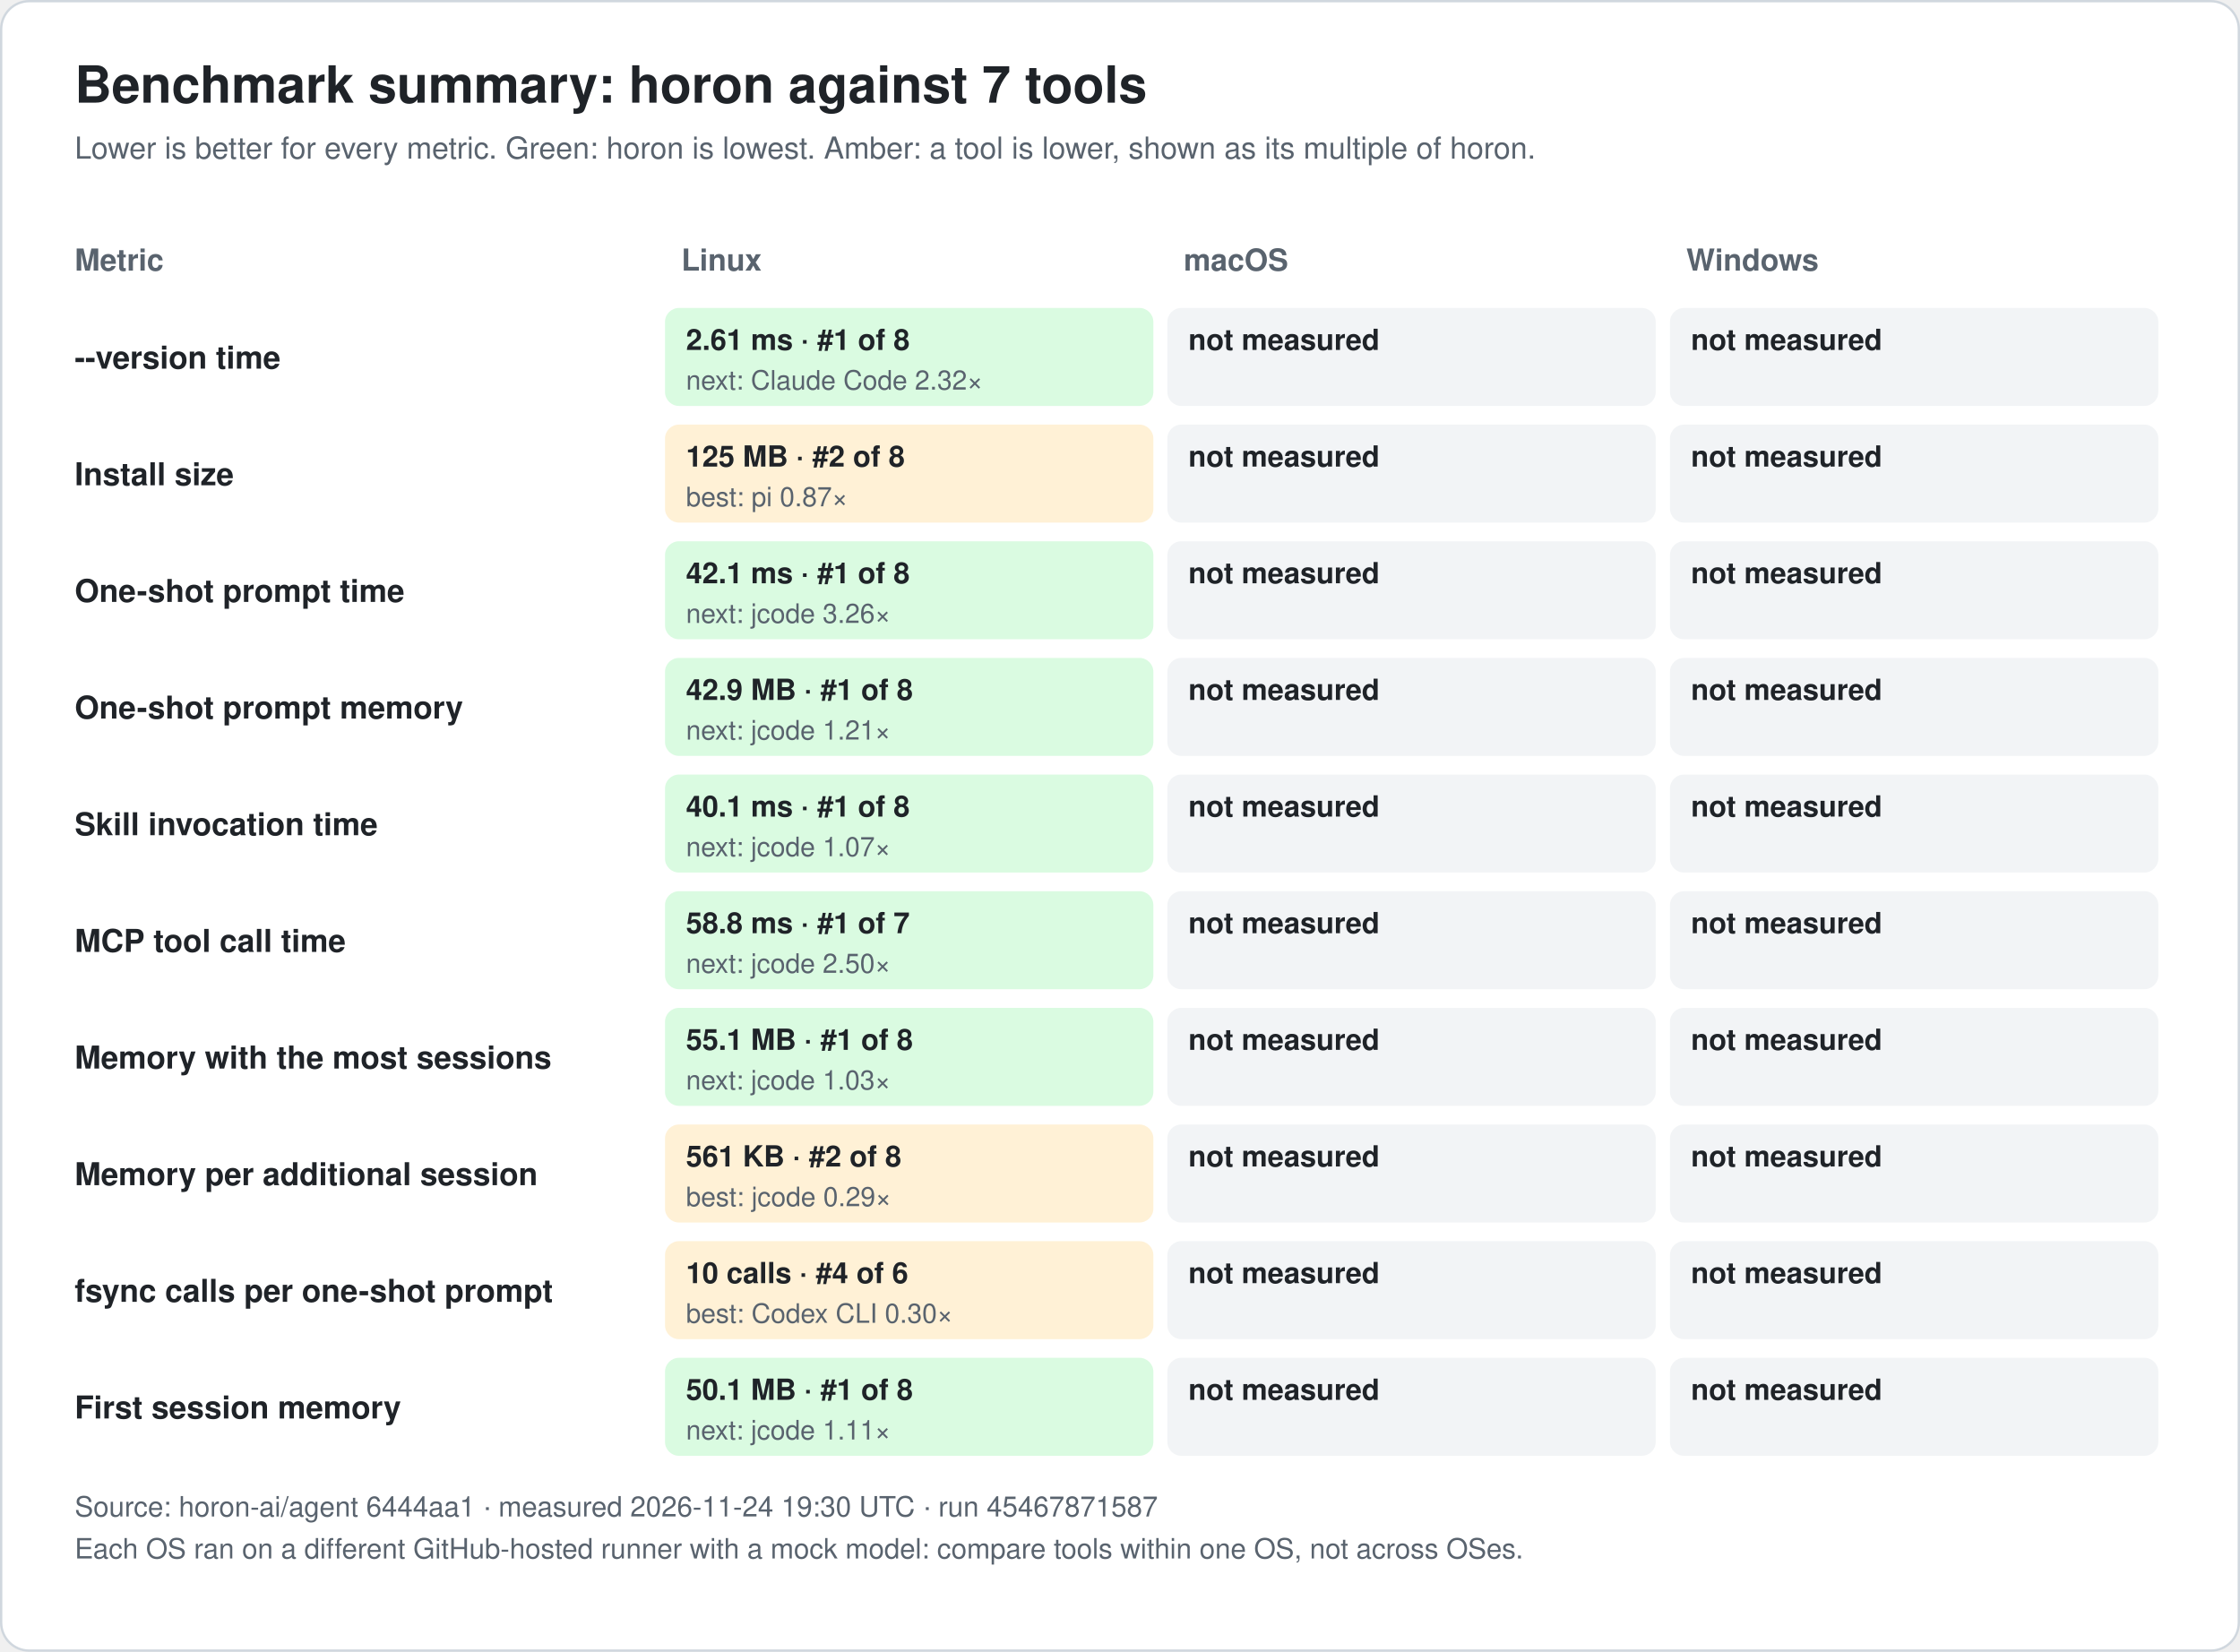
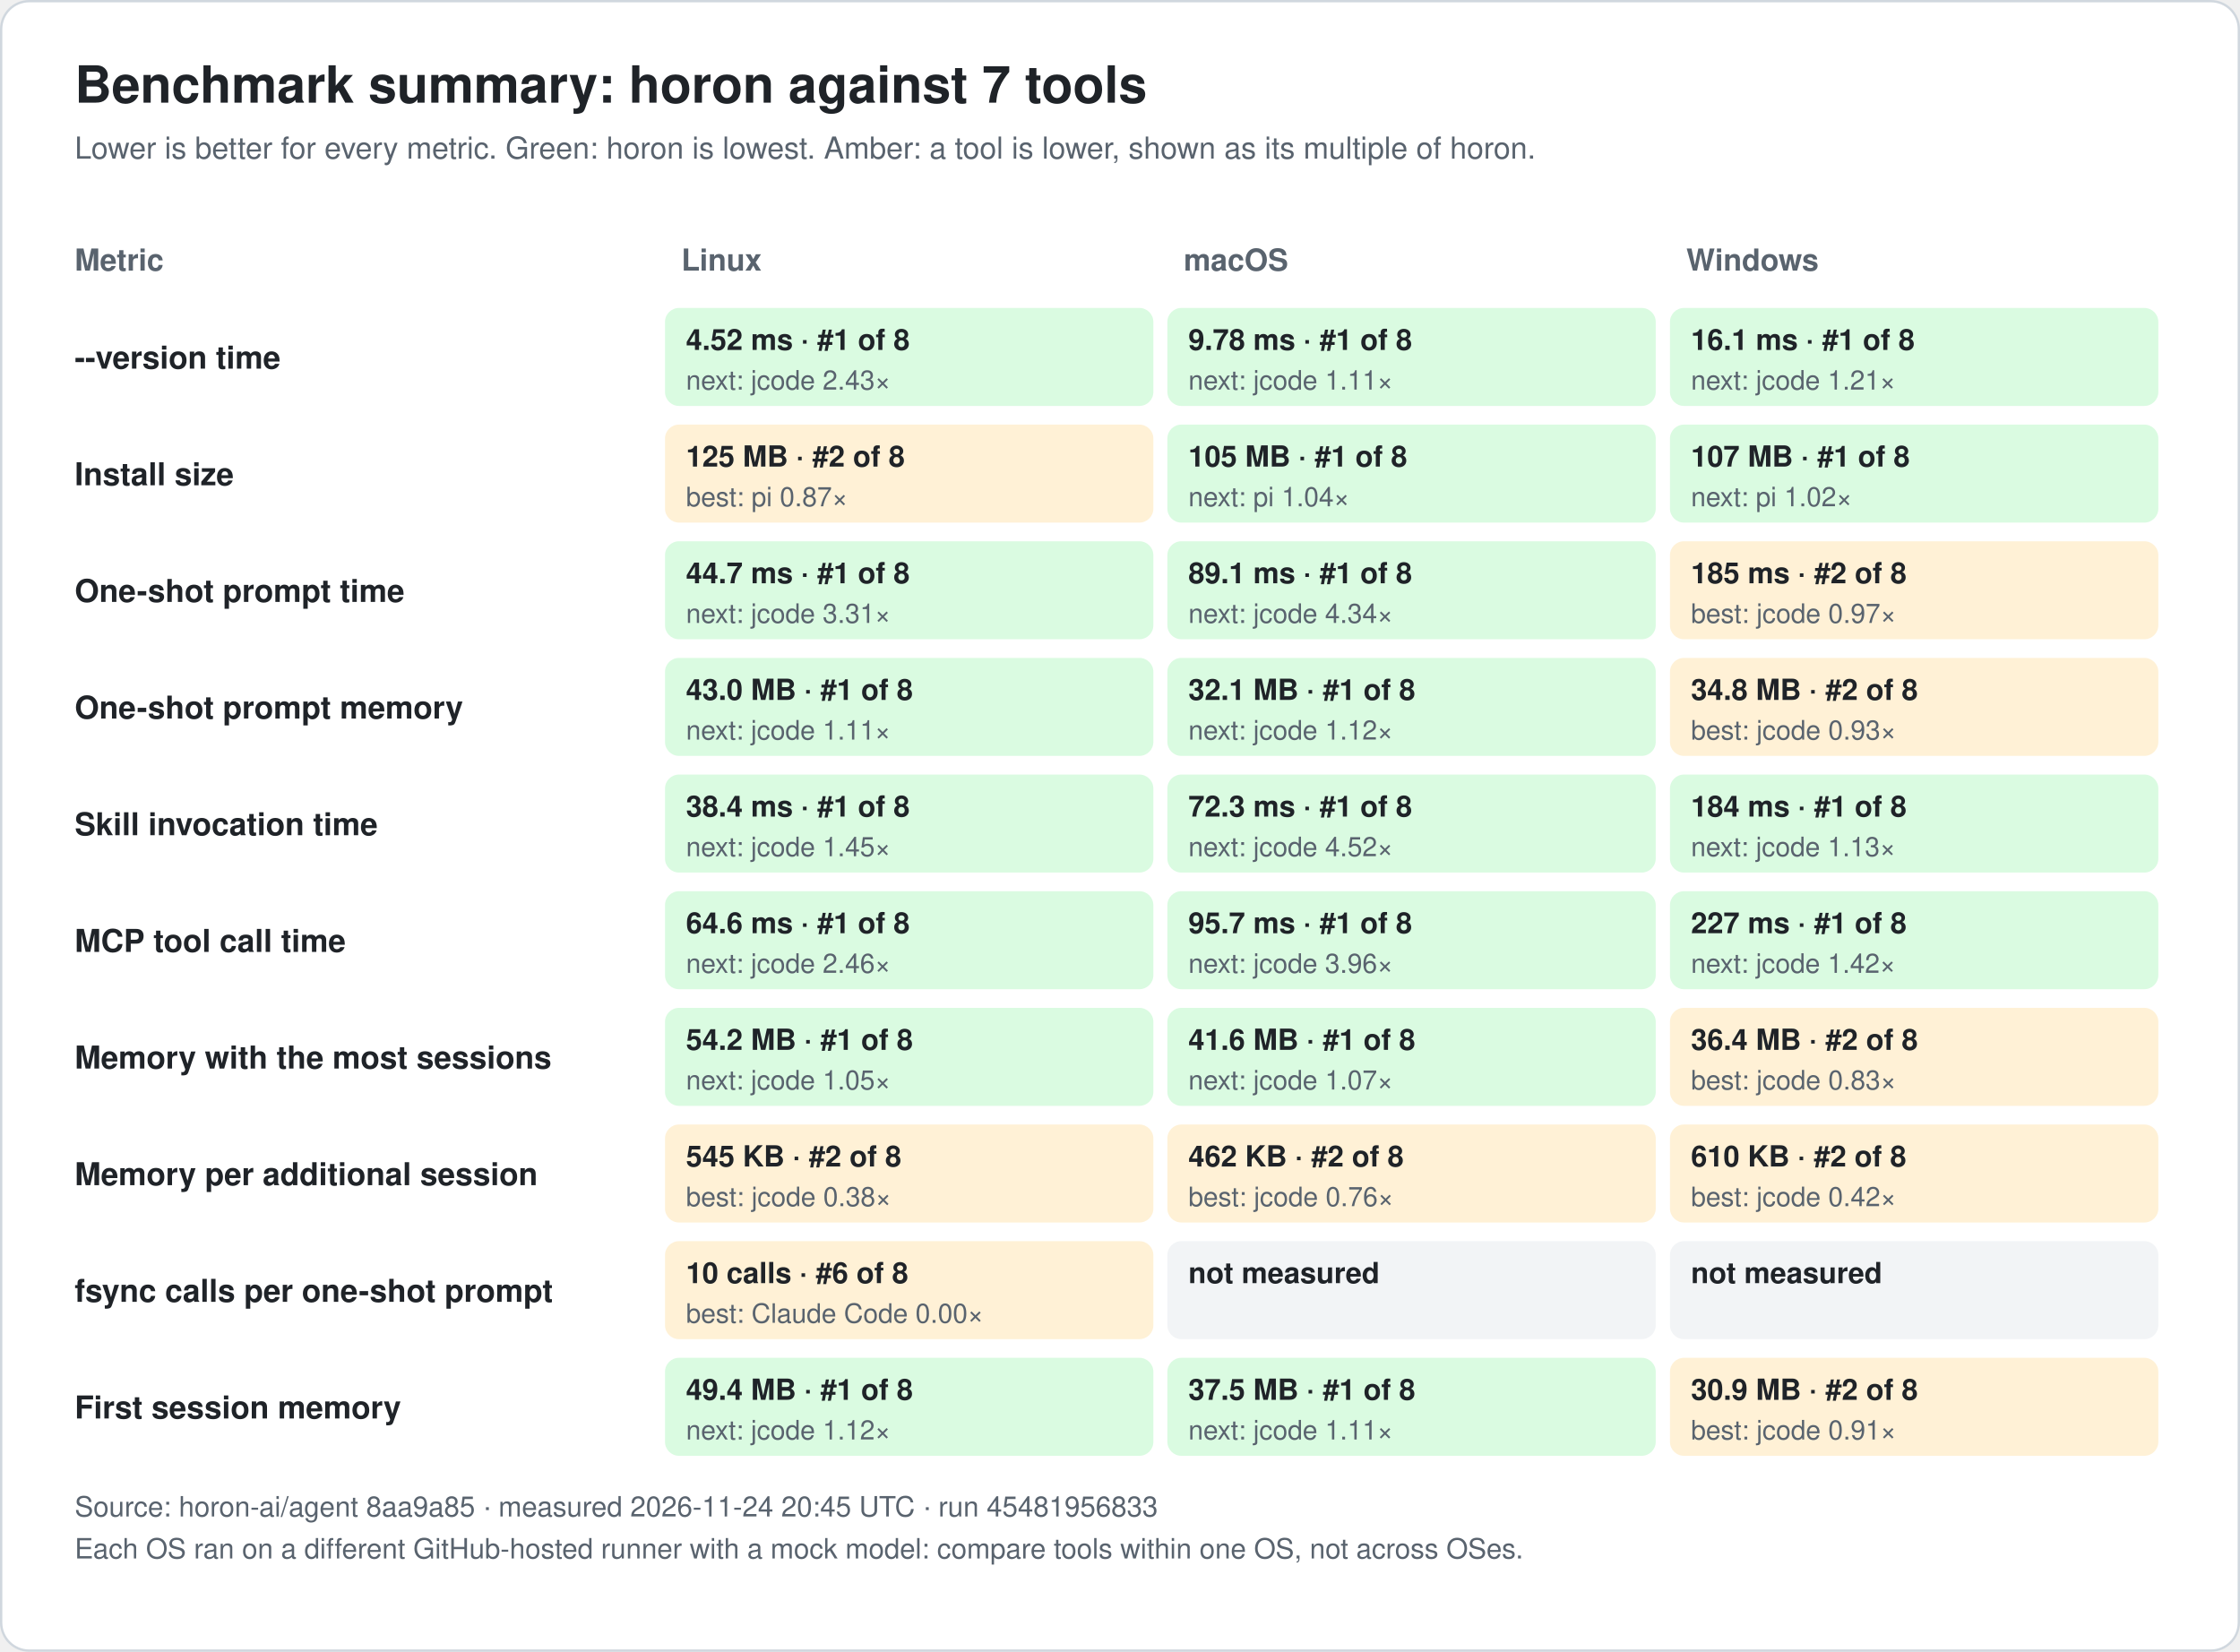
<svg xmlns="http://www.w3.org/2000/svg" width="960" height="708" viewBox="0 0 960 708" font-family="-apple-system, BlinkMacSystemFont, 'Segoe UI', 'Noto Sans KR', 'Apple SD Gothic Neo', Helvetica, Arial, sans-serif" role="img">
  <rect x="0.5" y="0.5" width="959" height="707" rx="12" fill="#ffffff" stroke="#d0d7de" />
  <text x="32.0" y="44.0" font-size="22" fill="#1f2328" text-anchor="start" font-weight="bold">Benchmark summary: horon against 7 tools</text>
  <text x="32.0" y="68.0" font-size="13" fill="#59636e" text-anchor="start" font-weight="normal">Lower is better for every metric. Green: horon is lowest. Amber: a tool is lower, shown as its multiple of horon.</text>
  <text x="32.0" y="116.0" font-size="13" fill="#59636e" text-anchor="start" font-weight="bold">Metric</text>
  <text x="292.0" y="116.0" font-size="13" fill="#59636e" text-anchor="start" font-weight="bold">Linux</text>
  <text x="507.3" y="116.0" font-size="13" fill="#59636e" text-anchor="start" font-weight="bold">macOS</text>
  <text x="722.7" y="116.0" font-size="13" fill="#59636e" text-anchor="start" font-weight="bold">Windows</text>
  <text x="32.0" y="158.0" font-size="13.5" fill="#1f2328" text-anchor="start" font-weight="bold">--version time</text>
  <rect x="285.0" y="132.0" width="209.3" height="42" rx="6" fill="#dafbe1" />
-   <text x="294.0" y="150.0" font-size="12.5" fill="#1f2328" text-anchor="start" font-weight="bold">2.61 ms · #1 of 8</text>
-   <text x="294.0" y="167.0" font-size="11.5" fill="#59636e" text-anchor="start" font-weight="normal">next: Claude Code 2.32×</text>
-   <rect x="500.3" y="132.0" width="209.3" height="42" rx="6" fill="#f2f4f6" />
-   <text x="509.3" y="150.0" font-size="12.5" fill="#1f2328" text-anchor="start" font-weight="bold">not measured</text>
-   <rect x="715.7" y="132.0" width="209.3" height="42" rx="6" fill="#f2f4f6" />
-   <text x="724.7" y="150.0" font-size="12.5" fill="#1f2328" text-anchor="start" font-weight="bold">not measured</text>
+   <text x="294.0" y="150.0" font-size="12.5" fill="#1f2328" text-anchor="start" font-weight="bold">4.52 ms · #1 of 8</text>
+   <text x="294.0" y="167.0" font-size="11.5" fill="#59636e" text-anchor="start" font-weight="normal">next: jcode 2.43×</text>
+   <rect x="500.3" y="132.0" width="209.3" height="42" rx="6" fill="#dafbe1" />
+   <text x="509.3" y="150.0" font-size="12.5" fill="#1f2328" text-anchor="start" font-weight="bold">9.78 ms · #1 of 8</text>
+   <text x="509.3" y="167.0" font-size="11.5" fill="#59636e" text-anchor="start" font-weight="normal">next: jcode 1.11×</text>
+   <rect x="715.7" y="132.0" width="209.3" height="42" rx="6" fill="#dafbe1" />
+   <text x="724.7" y="150.0" font-size="12.5" fill="#1f2328" text-anchor="start" font-weight="bold">16.1 ms · #1 of 8</text>
+   <text x="724.7" y="167.0" font-size="11.5" fill="#59636e" text-anchor="start" font-weight="normal">next: jcode 1.21×</text>
  <text x="32.0" y="208.0" font-size="13.5" fill="#1f2328" text-anchor="start" font-weight="bold">Install size</text>
  <rect x="285.0" y="182.0" width="209.3" height="42" rx="6" fill="#fff1d6" />
  <text x="294.0" y="200.0" font-size="12.5" fill="#1f2328" text-anchor="start" font-weight="bold">125 MB · #2 of 8</text>
  <text x="294.0" y="217.0" font-size="11.5" fill="#59636e" text-anchor="start" font-weight="normal">best: pi 0.87×</text>
-   <rect x="500.3" y="182.0" width="209.3" height="42" rx="6" fill="#f2f4f6" />
-   <text x="509.3" y="200.0" font-size="12.5" fill="#1f2328" text-anchor="start" font-weight="bold">not measured</text>
-   <rect x="715.7" y="182.0" width="209.3" height="42" rx="6" fill="#f2f4f6" />
-   <text x="724.7" y="200.0" font-size="12.5" fill="#1f2328" text-anchor="start" font-weight="bold">not measured</text>
+   <rect x="500.3" y="182.0" width="209.3" height="42" rx="6" fill="#dafbe1" />
+   <text x="509.3" y="200.0" font-size="12.5" fill="#1f2328" text-anchor="start" font-weight="bold">105 MB · #1 of 8</text>
+   <text x="509.3" y="217.0" font-size="11.5" fill="#59636e" text-anchor="start" font-weight="normal">next: pi 1.04×</text>
+   <rect x="715.7" y="182.0" width="209.3" height="42" rx="6" fill="#dafbe1" />
+   <text x="724.7" y="200.0" font-size="12.5" fill="#1f2328" text-anchor="start" font-weight="bold">107 MB · #1 of 8</text>
+   <text x="724.7" y="217.0" font-size="11.5" fill="#59636e" text-anchor="start" font-weight="normal">next: pi 1.02×</text>
  <text x="32.0" y="258.0" font-size="13.5" fill="#1f2328" text-anchor="start" font-weight="bold">One-shot prompt time</text>
  <rect x="285.0" y="232.0" width="209.3" height="42" rx="6" fill="#dafbe1" />
-   <text x="294.0" y="250.0" font-size="12.5" fill="#1f2328" text-anchor="start" font-weight="bold">42.1 ms · #1 of 8</text>
-   <text x="294.0" y="267.0" font-size="11.5" fill="#59636e" text-anchor="start" font-weight="normal">next: jcode 3.26×</text>
-   <rect x="500.3" y="232.0" width="209.3" height="42" rx="6" fill="#f2f4f6" />
-   <text x="509.3" y="250.0" font-size="12.5" fill="#1f2328" text-anchor="start" font-weight="bold">not measured</text>
-   <rect x="715.7" y="232.0" width="209.3" height="42" rx="6" fill="#f2f4f6" />
-   <text x="724.7" y="250.0" font-size="12.5" fill="#1f2328" text-anchor="start" font-weight="bold">not measured</text>
+   <text x="294.0" y="250.0" font-size="12.5" fill="#1f2328" text-anchor="start" font-weight="bold">44.7 ms · #1 of 8</text>
+   <text x="294.0" y="267.0" font-size="11.5" fill="#59636e" text-anchor="start" font-weight="normal">next: jcode 3.31×</text>
+   <rect x="500.3" y="232.0" width="209.3" height="42" rx="6" fill="#dafbe1" />
+   <text x="509.3" y="250.0" font-size="12.5" fill="#1f2328" text-anchor="start" font-weight="bold">89.1 ms · #1 of 8</text>
+   <text x="509.3" y="267.0" font-size="11.5" fill="#59636e" text-anchor="start" font-weight="normal">next: jcode 4.34×</text>
+   <rect x="715.7" y="232.0" width="209.3" height="42" rx="6" fill="#fff1d6" />
+   <text x="724.7" y="250.0" font-size="12.5" fill="#1f2328" text-anchor="start" font-weight="bold">185 ms · #2 of 8</text>
+   <text x="724.7" y="267.0" font-size="11.5" fill="#59636e" text-anchor="start" font-weight="normal">best: jcode 0.97×</text>
  <text x="32.0" y="308.0" font-size="13.5" fill="#1f2328" text-anchor="start" font-weight="bold">One-shot prompt memory</text>
  <rect x="285.0" y="282.0" width="209.3" height="42" rx="6" fill="#dafbe1" />
-   <text x="294.0" y="300.0" font-size="12.5" fill="#1f2328" text-anchor="start" font-weight="bold">42.9 MB · #1 of 8</text>
-   <text x="294.0" y="317.0" font-size="11.5" fill="#59636e" text-anchor="start" font-weight="normal">next: jcode 1.21×</text>
-   <rect x="500.3" y="282.0" width="209.3" height="42" rx="6" fill="#f2f4f6" />
-   <text x="509.3" y="300.0" font-size="12.5" fill="#1f2328" text-anchor="start" font-weight="bold">not measured</text>
-   <rect x="715.7" y="282.0" width="209.3" height="42" rx="6" fill="#f2f4f6" />
-   <text x="724.7" y="300.0" font-size="12.5" fill="#1f2328" text-anchor="start" font-weight="bold">not measured</text>
+   <text x="294.0" y="300.0" font-size="12.5" fill="#1f2328" text-anchor="start" font-weight="bold">43.0 MB · #1 of 8</text>
+   <text x="294.0" y="317.0" font-size="11.5" fill="#59636e" text-anchor="start" font-weight="normal">next: jcode 1.11×</text>
+   <rect x="500.3" y="282.0" width="209.3" height="42" rx="6" fill="#dafbe1" />
+   <text x="509.3" y="300.0" font-size="12.5" fill="#1f2328" text-anchor="start" font-weight="bold">32.1 MB · #1 of 8</text>
+   <text x="509.3" y="317.0" font-size="11.5" fill="#59636e" text-anchor="start" font-weight="normal">next: jcode 1.12×</text>
+   <rect x="715.7" y="282.0" width="209.3" height="42" rx="6" fill="#fff1d6" />
+   <text x="724.7" y="300.0" font-size="12.5" fill="#1f2328" text-anchor="start" font-weight="bold">34.8 MB · #2 of 8</text>
+   <text x="724.7" y="317.0" font-size="11.5" fill="#59636e" text-anchor="start" font-weight="normal">best: jcode 0.93×</text>
  <text x="32.0" y="358.0" font-size="13.5" fill="#1f2328" text-anchor="start" font-weight="bold">Skill invocation time</text>
  <rect x="285.0" y="332.0" width="209.3" height="42" rx="6" fill="#dafbe1" />
-   <text x="294.0" y="350.0" font-size="12.5" fill="#1f2328" text-anchor="start" font-weight="bold">40.1 ms · #1 of 8</text>
-   <text x="294.0" y="367.0" font-size="11.5" fill="#59636e" text-anchor="start" font-weight="normal">next: jcode 1.07×</text>
-   <rect x="500.3" y="332.0" width="209.3" height="42" rx="6" fill="#f2f4f6" />
-   <text x="509.3" y="350.0" font-size="12.5" fill="#1f2328" text-anchor="start" font-weight="bold">not measured</text>
-   <rect x="715.7" y="332.0" width="209.3" height="42" rx="6" fill="#f2f4f6" />
-   <text x="724.7" y="350.0" font-size="12.5" fill="#1f2328" text-anchor="start" font-weight="bold">not measured</text>
+   <text x="294.0" y="350.0" font-size="12.5" fill="#1f2328" text-anchor="start" font-weight="bold">38.4 ms · #1 of 8</text>
+   <text x="294.0" y="367.0" font-size="11.5" fill="#59636e" text-anchor="start" font-weight="normal">next: jcode 1.45×</text>
+   <rect x="500.3" y="332.0" width="209.3" height="42" rx="6" fill="#dafbe1" />
+   <text x="509.3" y="350.0" font-size="12.5" fill="#1f2328" text-anchor="start" font-weight="bold">72.3 ms · #1 of 8</text>
+   <text x="509.3" y="367.0" font-size="11.5" fill="#59636e" text-anchor="start" font-weight="normal">next: jcode 4.52×</text>
+   <rect x="715.7" y="332.0" width="209.3" height="42" rx="6" fill="#dafbe1" />
+   <text x="724.7" y="350.0" font-size="12.5" fill="#1f2328" text-anchor="start" font-weight="bold">184 ms · #1 of 8</text>
+   <text x="724.7" y="367.0" font-size="11.5" fill="#59636e" text-anchor="start" font-weight="normal">next: jcode 1.13×</text>
  <text x="32.0" y="408.0" font-size="13.5" fill="#1f2328" text-anchor="start" font-weight="bold">MCP tool call time</text>
  <rect x="285.0" y="382.0" width="209.3" height="42" rx="6" fill="#dafbe1" />
-   <text x="294.0" y="400.0" font-size="12.5" fill="#1f2328" text-anchor="start" font-weight="bold">58.8 ms · #1 of 7</text>
-   <text x="294.0" y="417.0" font-size="11.5" fill="#59636e" text-anchor="start" font-weight="normal">next: jcode 2.50×</text>
-   <rect x="500.3" y="382.0" width="209.3" height="42" rx="6" fill="#f2f4f6" />
-   <text x="509.3" y="400.0" font-size="12.5" fill="#1f2328" text-anchor="start" font-weight="bold">not measured</text>
-   <rect x="715.7" y="382.0" width="209.3" height="42" rx="6" fill="#f2f4f6" />
-   <text x="724.7" y="400.0" font-size="12.5" fill="#1f2328" text-anchor="start" font-weight="bold">not measured</text>
+   <text x="294.0" y="400.0" font-size="12.5" fill="#1f2328" text-anchor="start" font-weight="bold">64.6 ms · #1 of 8</text>
+   <text x="294.0" y="417.0" font-size="11.5" fill="#59636e" text-anchor="start" font-weight="normal">next: jcode 2.46×</text>
+   <rect x="500.3" y="382.0" width="209.3" height="42" rx="6" fill="#dafbe1" />
+   <text x="509.3" y="400.0" font-size="12.5" fill="#1f2328" text-anchor="start" font-weight="bold">95.7 ms · #1 of 8</text>
+   <text x="509.3" y="417.0" font-size="11.5" fill="#59636e" text-anchor="start" font-weight="normal">next: jcode 3.96×</text>
+   <rect x="715.7" y="382.0" width="209.3" height="42" rx="6" fill="#dafbe1" />
+   <text x="724.7" y="400.0" font-size="12.5" fill="#1f2328" text-anchor="start" font-weight="bold">227 ms · #1 of 8</text>
+   <text x="724.7" y="417.0" font-size="11.5" fill="#59636e" text-anchor="start" font-weight="normal">next: jcode 1.42×</text>
  <text x="32.0" y="458.0" font-size="13.5" fill="#1f2328" text-anchor="start" font-weight="bold">Memory with the most sessions</text>
  <rect x="285.0" y="432.0" width="209.3" height="42" rx="6" fill="#dafbe1" />
-   <text x="294.0" y="450.0" font-size="12.5" fill="#1f2328" text-anchor="start" font-weight="bold">55.1 MB · #1 of 8</text>
-   <text x="294.0" y="467.0" font-size="11.5" fill="#59636e" text-anchor="start" font-weight="normal">next: jcode 1.03×</text>
-   <rect x="500.3" y="432.0" width="209.3" height="42" rx="6" fill="#f2f4f6" />
-   <text x="509.3" y="450.0" font-size="12.5" fill="#1f2328" text-anchor="start" font-weight="bold">not measured</text>
-   <rect x="715.7" y="432.0" width="209.3" height="42" rx="6" fill="#f2f4f6" />
-   <text x="724.7" y="450.0" font-size="12.5" fill="#1f2328" text-anchor="start" font-weight="bold">not measured</text>
+   <text x="294.0" y="450.0" font-size="12.5" fill="#1f2328" text-anchor="start" font-weight="bold">54.2 MB · #1 of 8</text>
+   <text x="294.0" y="467.0" font-size="11.5" fill="#59636e" text-anchor="start" font-weight="normal">next: jcode 1.05×</text>
+   <rect x="500.3" y="432.0" width="209.3" height="42" rx="6" fill="#dafbe1" />
+   <text x="509.3" y="450.0" font-size="12.5" fill="#1f2328" text-anchor="start" font-weight="bold">41.6 MB · #1 of 8</text>
+   <text x="509.3" y="467.0" font-size="11.5" fill="#59636e" text-anchor="start" font-weight="normal">next: jcode 1.07×</text>
+   <rect x="715.7" y="432.0" width="209.3" height="42" rx="6" fill="#fff1d6" />
+   <text x="724.7" y="450.0" font-size="12.5" fill="#1f2328" text-anchor="start" font-weight="bold">36.4 MB · #2 of 8</text>
+   <text x="724.7" y="467.0" font-size="11.5" fill="#59636e" text-anchor="start" font-weight="normal">best: jcode 0.83×</text>
  <text x="32.0" y="508.0" font-size="13.5" fill="#1f2328" text-anchor="start" font-weight="bold">Memory per additional session</text>
  <rect x="285.0" y="482.0" width="209.3" height="42" rx="6" fill="#fff1d6" />
-   <text x="294.0" y="500.0" font-size="12.5" fill="#1f2328" text-anchor="start" font-weight="bold">561 KB · #2 of 8</text>
-   <text x="294.0" y="517.0" font-size="11.5" fill="#59636e" text-anchor="start" font-weight="normal">best: jcode 0.29×</text>
-   <rect x="500.3" y="482.0" width="209.3" height="42" rx="6" fill="#f2f4f6" />
-   <text x="509.3" y="500.0" font-size="12.5" fill="#1f2328" text-anchor="start" font-weight="bold">not measured</text>
-   <rect x="715.7" y="482.0" width="209.3" height="42" rx="6" fill="#f2f4f6" />
-   <text x="724.7" y="500.0" font-size="12.5" fill="#1f2328" text-anchor="start" font-weight="bold">not measured</text>
+   <text x="294.0" y="500.0" font-size="12.5" fill="#1f2328" text-anchor="start" font-weight="bold">545 KB · #2 of 8</text>
+   <text x="294.0" y="517.0" font-size="11.5" fill="#59636e" text-anchor="start" font-weight="normal">best: jcode 0.38×</text>
+   <rect x="500.3" y="482.0" width="209.3" height="42" rx="6" fill="#fff1d6" />
+   <text x="509.3" y="500.0" font-size="12.5" fill="#1f2328" text-anchor="start" font-weight="bold">462 KB · #2 of 8</text>
+   <text x="509.3" y="517.0" font-size="11.5" fill="#59636e" text-anchor="start" font-weight="normal">best: jcode 0.76×</text>
+   <rect x="715.7" y="482.0" width="209.3" height="42" rx="6" fill="#fff1d6" />
+   <text x="724.7" y="500.0" font-size="12.5" fill="#1f2328" text-anchor="start" font-weight="bold">610 KB · #2 of 8</text>
+   <text x="724.7" y="517.0" font-size="11.5" fill="#59636e" text-anchor="start" font-weight="normal">best: jcode 0.42×</text>
  <text x="32.0" y="558.0" font-size="13.5" fill="#1f2328" text-anchor="start" font-weight="bold">fsync calls per one-shot prompt</text>
  <rect x="285.0" y="532.0" width="209.3" height="42" rx="6" fill="#fff1d6" />
-   <text x="294.0" y="550.0" font-size="12.5" fill="#1f2328" text-anchor="start" font-weight="bold">10 calls · #4 of 6</text>
-   <text x="294.0" y="567.0" font-size="11.5" fill="#59636e" text-anchor="start" font-weight="normal">best: Codex CLI 0.30×</text>
+   <text x="294.0" y="550.0" font-size="12.5" fill="#1f2328" text-anchor="start" font-weight="bold">10 calls · #6 of 8</text>
+   <text x="294.0" y="567.0" font-size="11.5" fill="#59636e" text-anchor="start" font-weight="normal">best: Claude Code 0.00×</text>
  <rect x="500.3" y="532.0" width="209.3" height="42" rx="6" fill="#f2f4f6" />
  <text x="509.3" y="550.0" font-size="12.5" fill="#1f2328" text-anchor="start" font-weight="bold">not measured</text>
  <rect x="715.7" y="532.0" width="209.3" height="42" rx="6" fill="#f2f4f6" />
  <text x="724.7" y="550.0" font-size="12.5" fill="#1f2328" text-anchor="start" font-weight="bold">not measured</text>
  <text x="32.0" y="608.0" font-size="13.5" fill="#1f2328" text-anchor="start" font-weight="bold">First session memory</text>
  <rect x="285.0" y="582.0" width="209.3" height="42" rx="6" fill="#dafbe1" />
-   <text x="294.0" y="600.0" font-size="12.5" fill="#1f2328" text-anchor="start" font-weight="bold">50.1 MB · #1 of 8</text>
-   <text x="294.0" y="617.0" font-size="11.5" fill="#59636e" text-anchor="start" font-weight="normal">next: jcode 1.11×</text>
-   <rect x="500.3" y="582.0" width="209.3" height="42" rx="6" fill="#f2f4f6" />
-   <text x="509.3" y="600.0" font-size="12.5" fill="#1f2328" text-anchor="start" font-weight="bold">not measured</text>
-   <rect x="715.7" y="582.0" width="209.3" height="42" rx="6" fill="#f2f4f6" />
-   <text x="724.7" y="600.0" font-size="12.5" fill="#1f2328" text-anchor="start" font-weight="bold">not measured</text>
-   <text x="32.0" y="650.0" font-size="12" fill="#59636e" text-anchor="start" font-weight="normal">Source: horon-ai/agent 6444aa1 · measured 2026-11-24 19:30 UTC · run 45467871587</text>
+   <text x="294.0" y="600.0" font-size="12.5" fill="#1f2328" text-anchor="start" font-weight="bold">49.4 MB · #1 of 8</text>
+   <text x="294.0" y="617.0" font-size="11.5" fill="#59636e" text-anchor="start" font-weight="normal">next: jcode 1.12×</text>
+   <rect x="500.3" y="582.0" width="209.3" height="42" rx="6" fill="#dafbe1" />
+   <text x="509.3" y="600.0" font-size="12.5" fill="#1f2328" text-anchor="start" font-weight="bold">37.5 MB · #1 of 8</text>
+   <text x="509.3" y="617.0" font-size="11.5" fill="#59636e" text-anchor="start" font-weight="normal">next: jcode 1.11×</text>
+   <rect x="715.7" y="582.0" width="209.3" height="42" rx="6" fill="#fff1d6" />
+   <text x="724.7" y="600.0" font-size="12.5" fill="#1f2328" text-anchor="start" font-weight="bold">30.9 MB · #2 of 8</text>
+   <text x="724.7" y="617.0" font-size="11.5" fill="#59636e" text-anchor="start" font-weight="normal">best: jcode 0.91×</text>
+   <text x="32.0" y="650.0" font-size="12" fill="#59636e" text-anchor="start" font-weight="normal">Source: horon-ai/agent 8aa9a85 · measured 2026-11-24 20:45 UTC · run 45481956833</text>
  <text x="32.0" y="668.0" font-size="12" fill="#59636e" text-anchor="start" font-weight="normal">Each OS ran on a different GitHub-hosted runner with a mock model: compare tools within one OS, not across OSes.</text>
</svg>
